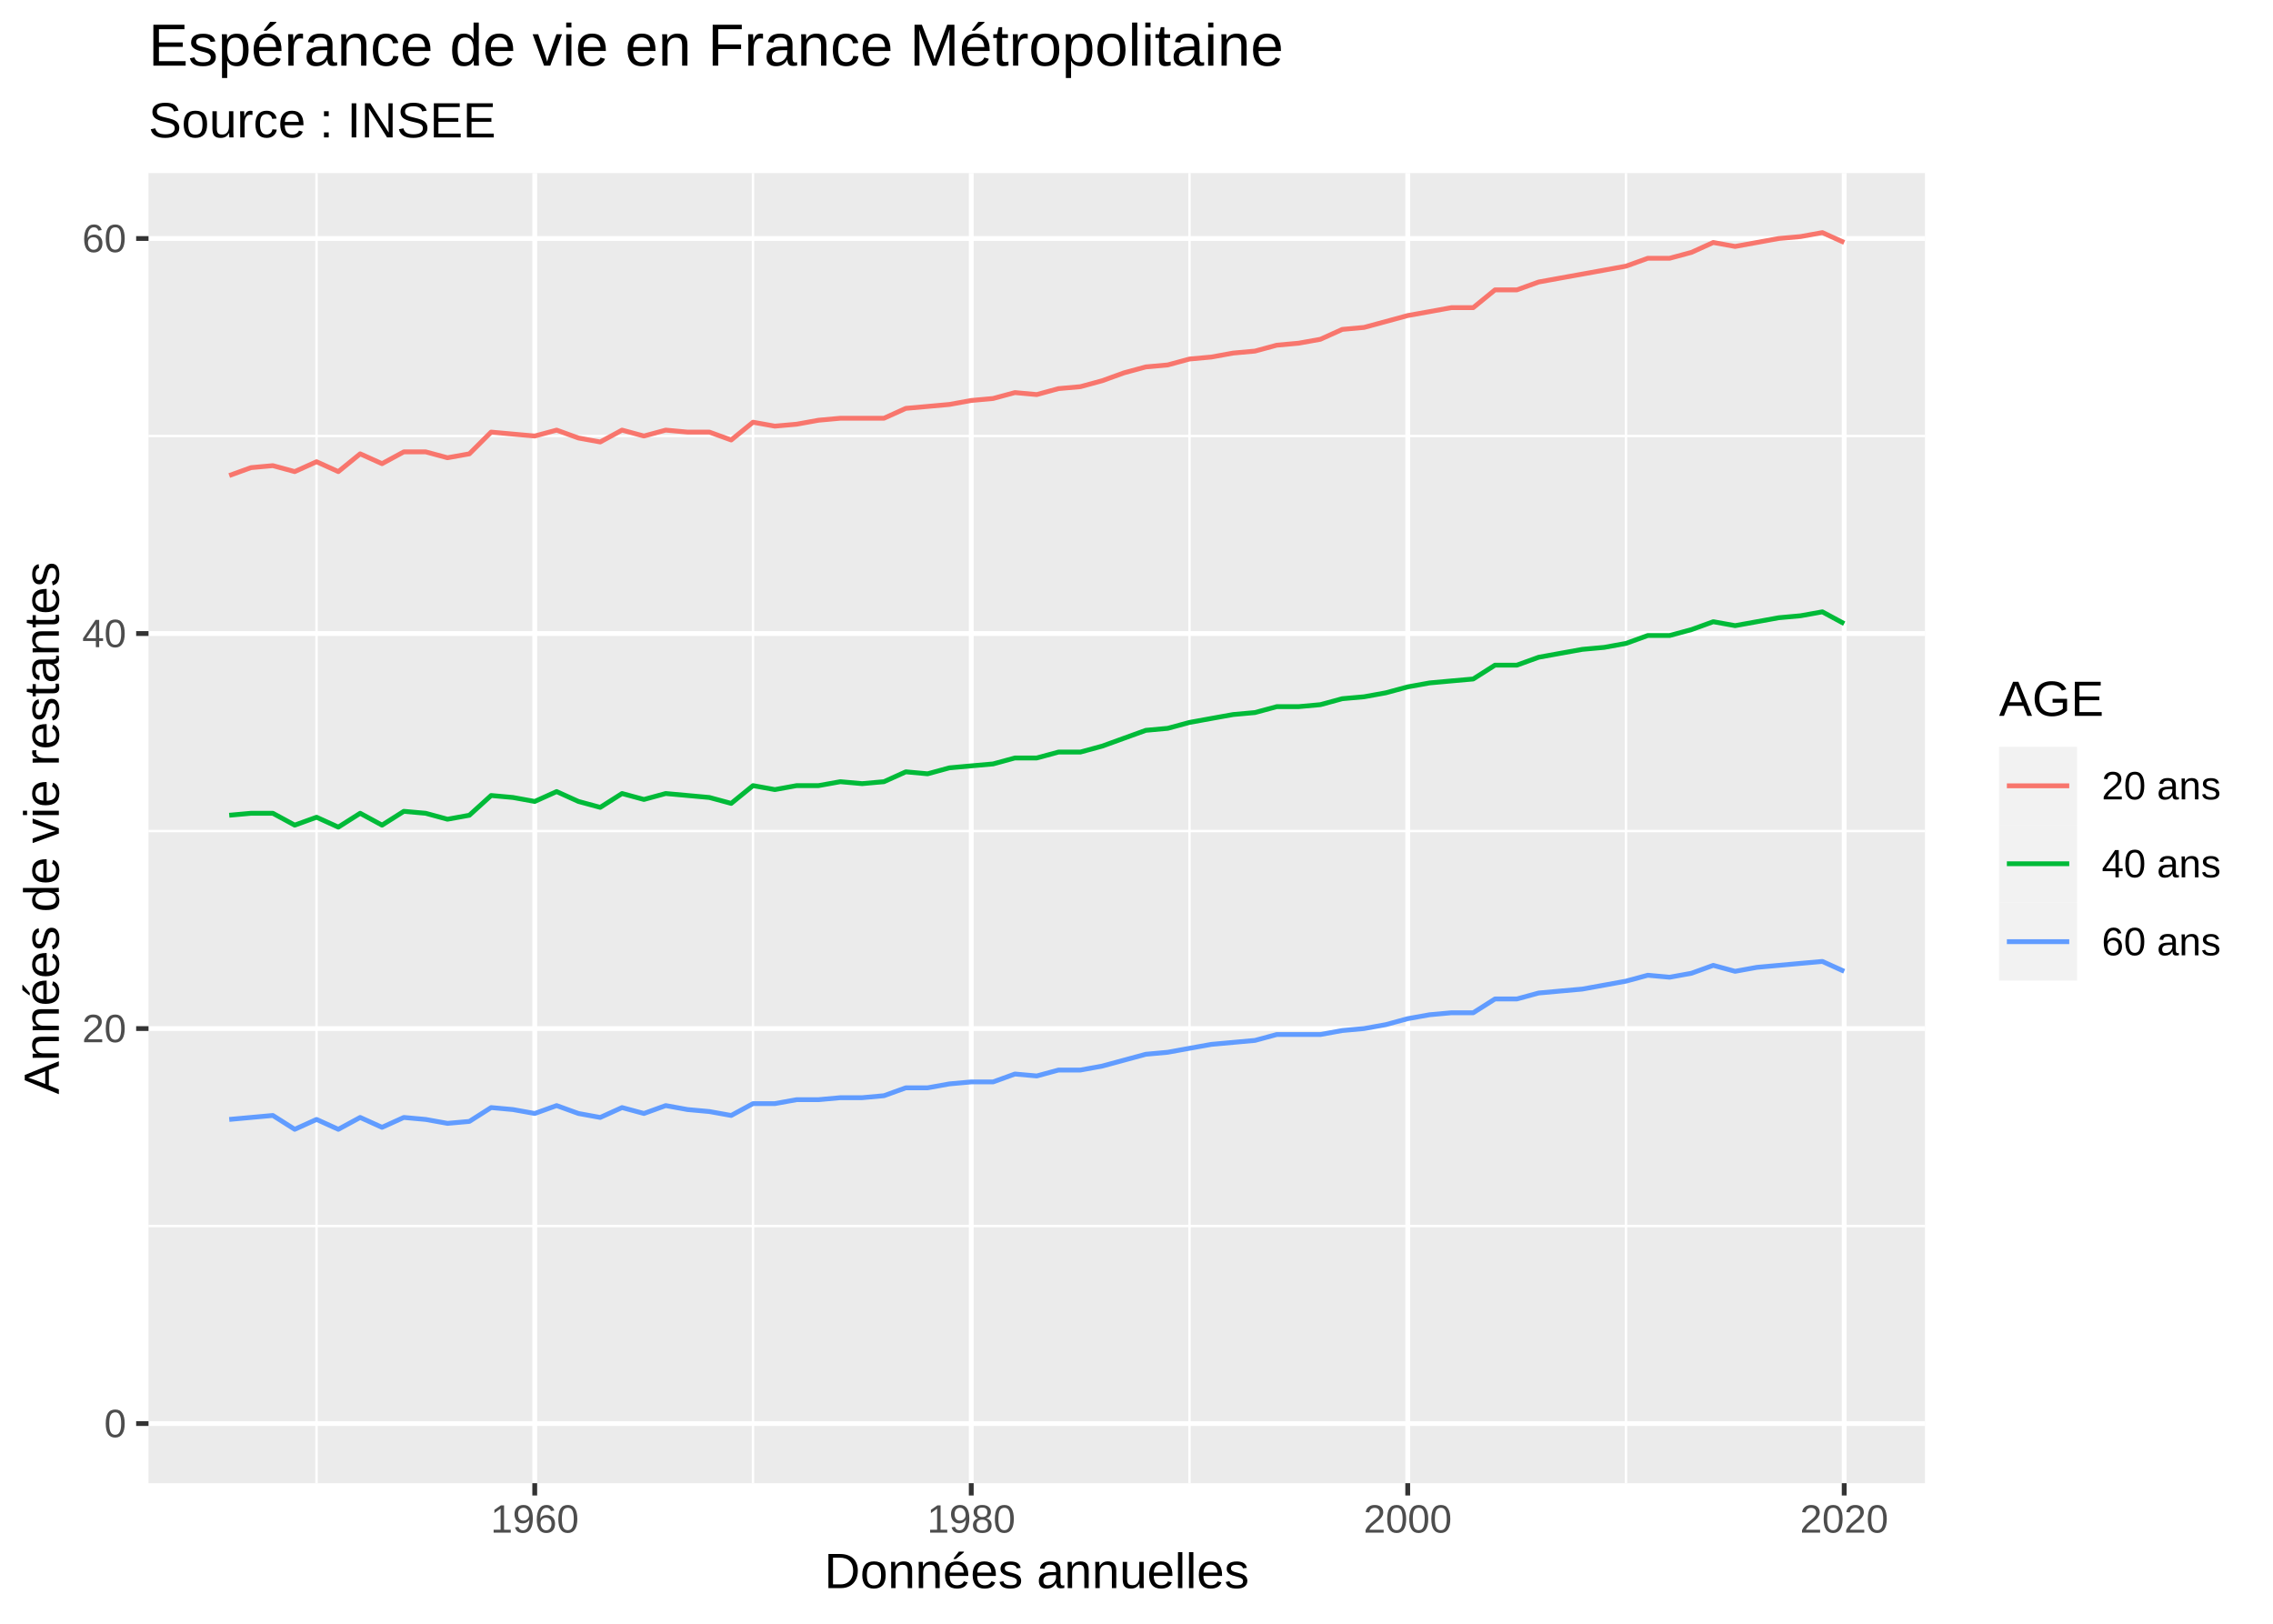
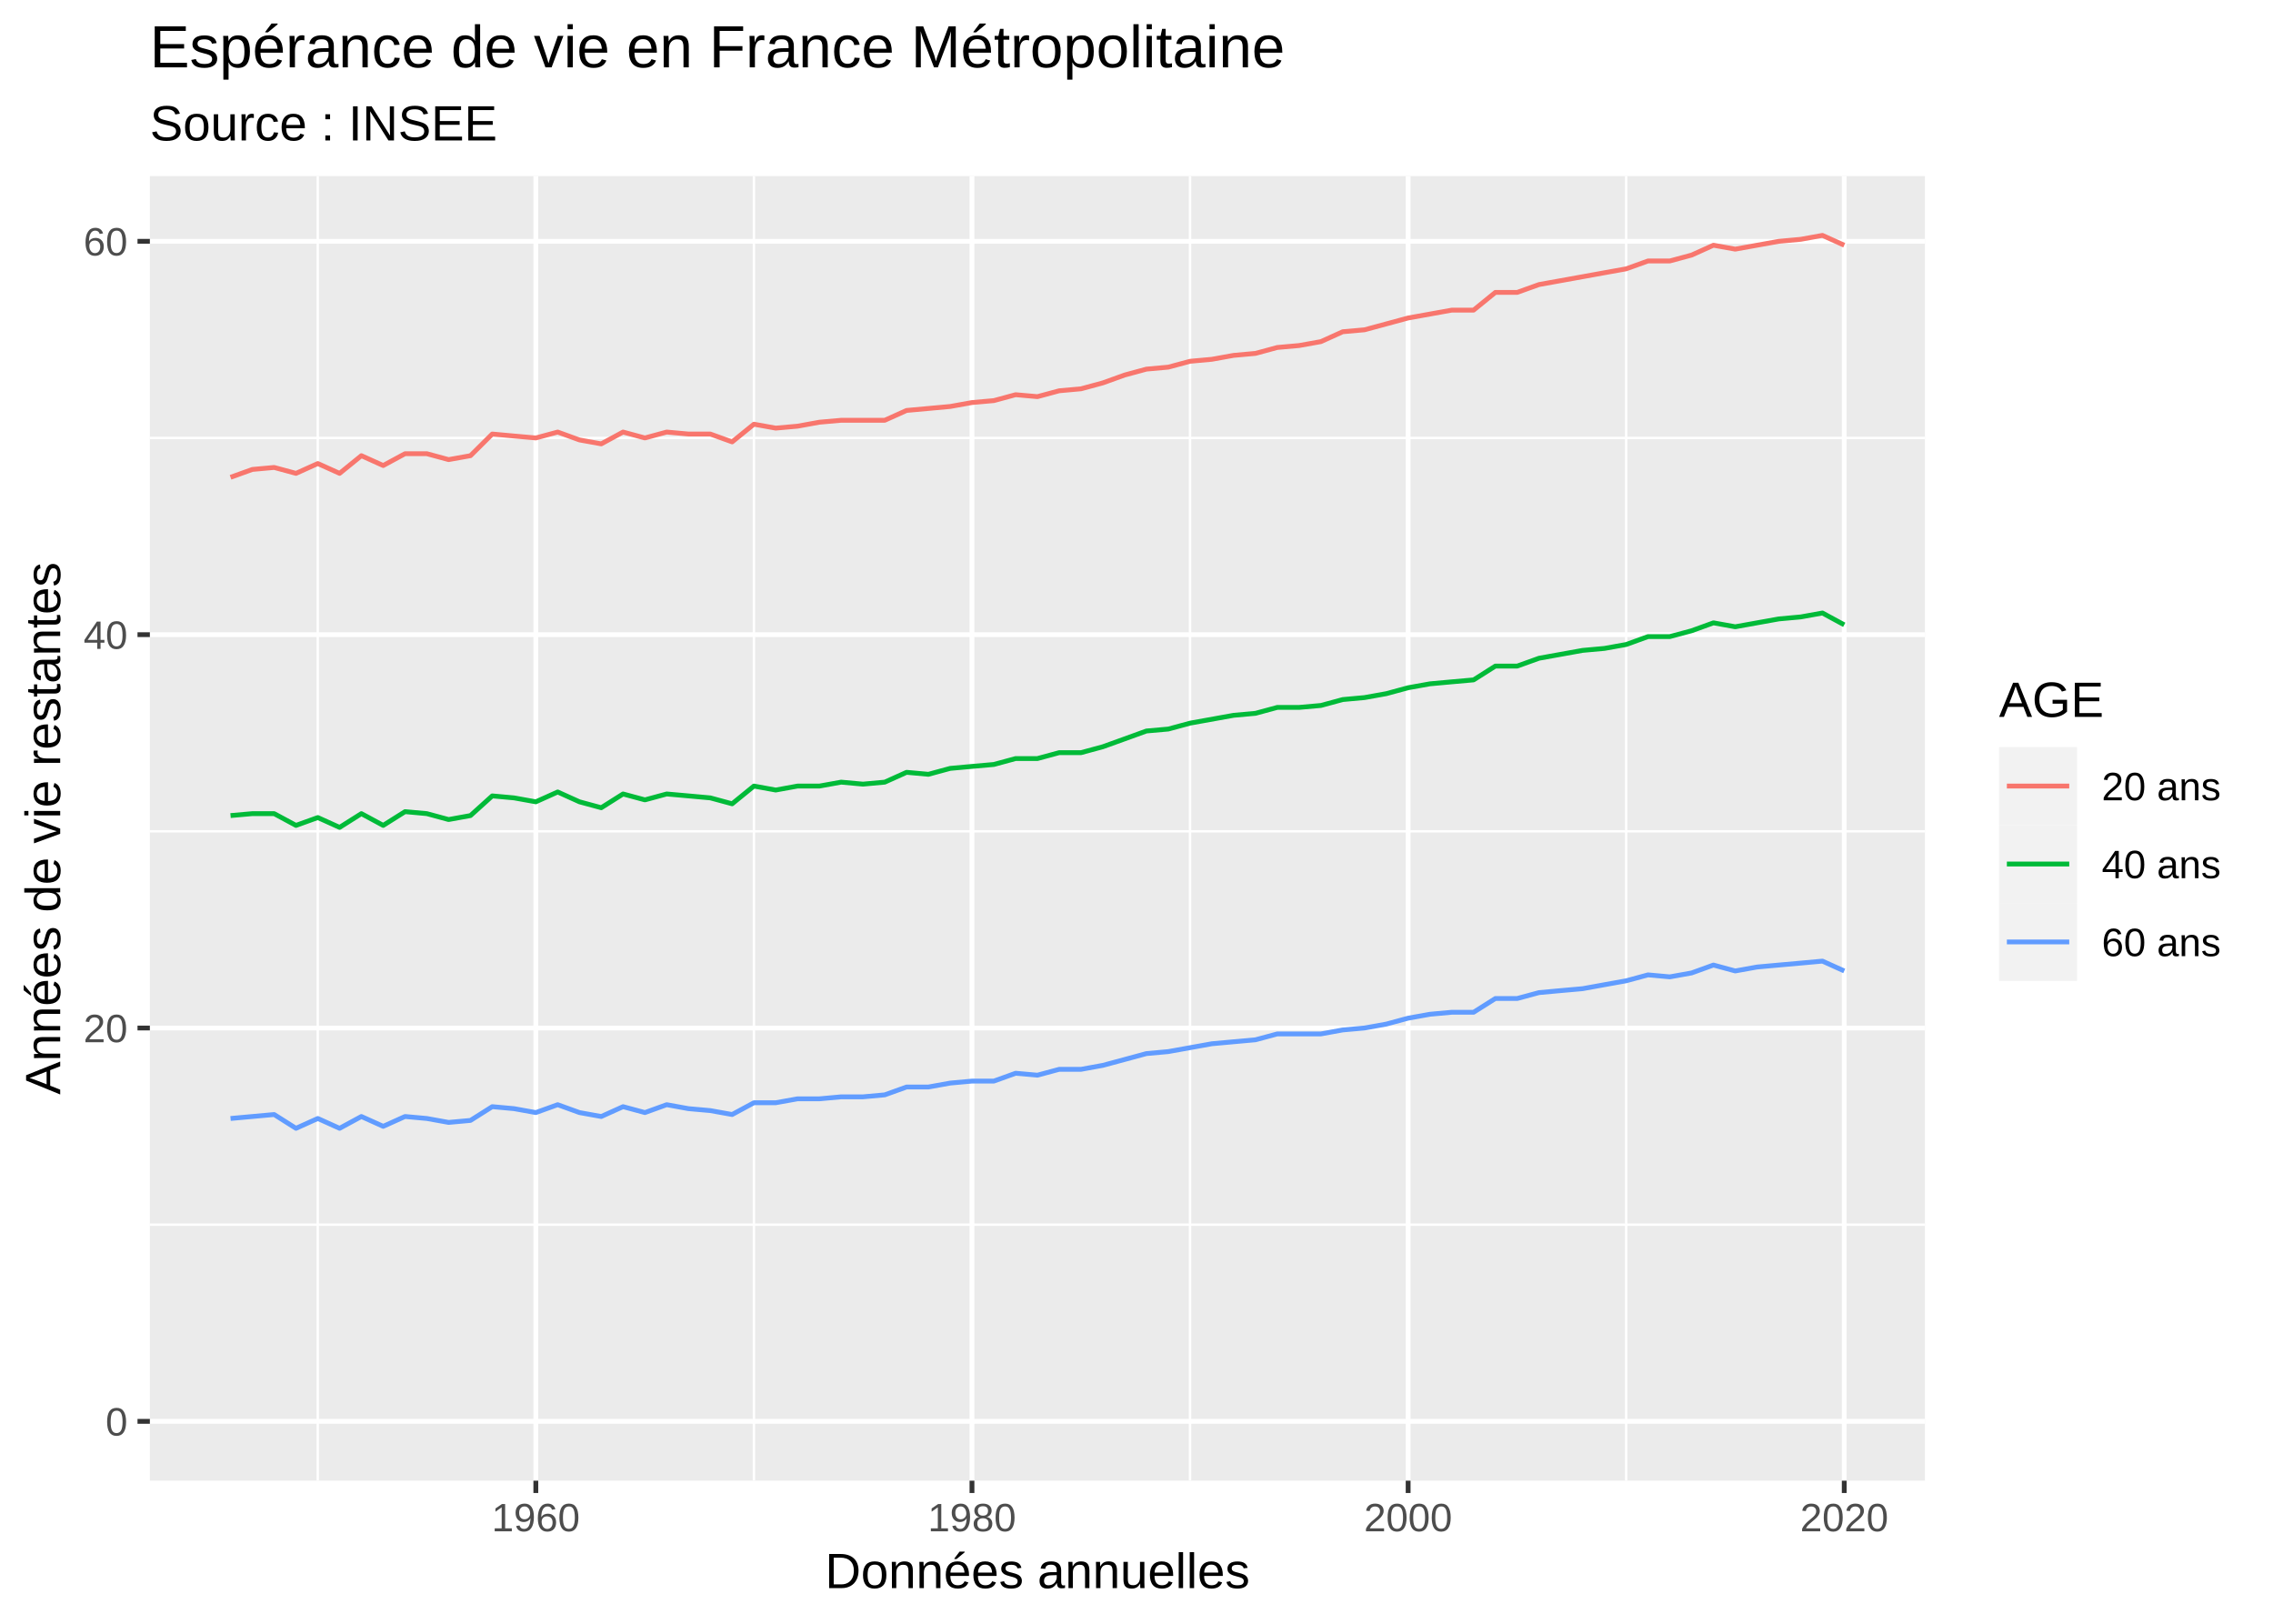
<svg xmlns="http://www.w3.org/2000/svg" viewBox="0 0 504.00 360.00">
  <defs>
    <style type="text/css">
    line, polyline, polygon, path, rect, circle {
      fill: none;
      stroke: #000000;
      stroke-linecap: round;
      stroke-linejoin: round;
      stroke-miterlimit: 10.00;
    }
  </style>
  </defs>
  <rect width="100%" height="100%" style="stroke: none; fill: #FFFFFF;" />
-   <rect x="0.00" y="0.00" width="504.00" height="360.00" style="stroke-width: 1.07; stroke: #FFFFFF; fill: #FFFFFF;" />
+   <rect x="0" y="0.00" width="504.00" height="360.00" style="stroke-width: 1.07; stroke: #FFFFFF; fill: #FFFFFF;" />
  <defs>
-     <clipPath id="cpMzIuOTN8NDI2LjgzfDMyOC44M3wzOC4zNw==">
-       <rect x="32.93" y="38.37" width="393.90" height="290.46" />
+     <clipPath id="cpMzMuMjN8NDI2LjgzfDMyOC4yOHwzOS4wNA==">
+       <rect x="33.23" y="39.04" width="393.59" height="289.23" />
    </clipPath>
  </defs>
-   <rect x="32.93" y="38.37" width="393.90" height="290.46" style="stroke-width: 1.07; stroke: none; fill: #EBEBEB;" clip-path="url(#cpMzIuOTN8NDI2LjgzfDMyOC44M3wzOC4zNw==)" />
-   <polyline points="32.93,271.83 426.83,271.83 " style="stroke-width: 0.53; stroke: #FFFFFF; stroke-linecap: butt;" clip-path="url(#cpMzIuOTN8NDI2LjgzfDMyOC44M3wzOC4zNw==)" />
-   <polyline points="32.93,184.25 426.83,184.25 " style="stroke-width: 0.53; stroke: #FFFFFF; stroke-linecap: butt;" clip-path="url(#cpMzIuOTN8NDI2LjgzfDMyOC44M3wzOC4zNw==)" />
-   <polyline points="32.93,96.67 426.83,96.67 " style="stroke-width: 0.53; stroke: #FFFFFF; stroke-linecap: butt;" clip-path="url(#cpMzIuOTN8NDI2LjgzfDMyOC44M3wzOC4zNw==)" />
-   <polyline points="70.18,328.83 70.18,38.37 " style="stroke-width: 0.53; stroke: #FFFFFF; stroke-linecap: butt;" clip-path="url(#cpMzIuOTN8NDI2LjgzfDMyOC44M3wzOC4zNw==)" />
-   <polyline points="166.96,328.83 166.96,38.37 " style="stroke-width: 0.53; stroke: #FFFFFF; stroke-linecap: butt;" clip-path="url(#cpMzIuOTN8NDI2LjgzfDMyOC44M3wzOC4zNw==)" />
-   <polyline points="263.75,328.83 263.75,38.37 " style="stroke-width: 0.53; stroke: #FFFFFF; stroke-linecap: butt;" clip-path="url(#cpMzIuOTN8NDI2LjgzfDMyOC44M3wzOC4zNw==)" />
-   <polyline points="360.53,328.83 360.53,38.37 " style="stroke-width: 0.53; stroke: #FFFFFF; stroke-linecap: butt;" clip-path="url(#cpMzIuOTN8NDI2LjgzfDMyOC44M3wzOC4zNw==)" />
-   <polyline points="32.93,315.62 426.83,315.62 " style="stroke-width: 1.07; stroke: #FFFFFF; stroke-linecap: butt;" clip-path="url(#cpMzIuOTN8NDI2LjgzfDMyOC44M3wzOC4zNw==)" />
-   <polyline points="32.93,228.04 426.83,228.04 " style="stroke-width: 1.07; stroke: #FFFFFF; stroke-linecap: butt;" clip-path="url(#cpMzIuOTN8NDI2LjgzfDMyOC44M3wzOC4zNw==)" />
-   <polyline points="32.93,140.46 426.83,140.46 " style="stroke-width: 1.07; stroke: #FFFFFF; stroke-linecap: butt;" clip-path="url(#cpMzIuOTN8NDI2LjgzfDMyOC44M3wzOC4zNw==)" />
-   <polyline points="32.93,52.88 426.83,52.88 " style="stroke-width: 1.07; stroke: #FFFFFF; stroke-linecap: butt;" clip-path="url(#cpMzIuOTN8NDI2LjgzfDMyOC44M3wzOC4zNw==)" />
-   <polyline points="118.57,328.83 118.57,38.37 " style="stroke-width: 1.07; stroke: #FFFFFF; stroke-linecap: butt;" clip-path="url(#cpMzIuOTN8NDI2LjgzfDMyOC44M3wzOC4zNw==)" />
-   <polyline points="215.36,328.83 215.36,38.37 " style="stroke-width: 1.07; stroke: #FFFFFF; stroke-linecap: butt;" clip-path="url(#cpMzIuOTN8NDI2LjgzfDMyOC44M3wzOC4zNw==)" />
-   <polyline points="312.14,328.83 312.14,38.37 " style="stroke-width: 1.07; stroke: #FFFFFF; stroke-linecap: butt;" clip-path="url(#cpMzIuOTN8NDI2LjgzfDMyOC44M3wzOC4zNw==)" />
-   <polyline points="408.92,328.83 408.92,38.37 " style="stroke-width: 1.07; stroke: #FFFFFF; stroke-linecap: butt;" clip-path="url(#cpMzIuOTN8NDI2LjgzfDMyOC44M3wzOC4zNw==)" />
-   <polyline points="50.83,105.43 55.67,103.68 60.50,103.24 65.35,104.56 70.19,102.37 75.02,104.56 79.86,100.62 84.71,102.80 89.54,100.18 94.38,100.18 99.22,101.49 104.07,100.62 108.90,95.80 113.74,96.24 118.57,96.67 123.42,95.36 128.26,97.11 133.09,97.99 137.93,95.36 142.78,96.67 147.61,95.36 152.45,95.80 157.29,95.80 162.13,97.55 166.97,93.61 171.81,94.48 176.64,94.05 181.49,93.17 186.33,92.73 191.16,92.73 196.00,92.73 200.85,90.54 205.68,90.11 210.52,89.67 215.36,88.79 220.20,88.35 225.04,87.04 229.88,87.48 234.71,86.16 239.56,85.73 244.40,84.41 249.23,82.66 254.07,81.35 258.92,80.91 263.75,79.60 268.59,79.16 273.42,78.28 278.27,77.84 283.11,76.53 287.95,76.09 292.78,75.22 297.63,73.03 302.47,72.59 307.30,71.28 307.30,71.28 312.14,69.96 312.14,69.96 316.99,69.09 316.99,69.09 321.82,68.21 321.82,68.21 326.66,68.21 326.66,68.21 331.49,64.27 331.49,64.27 336.34,64.27 336.34,64.27 341.18,62.52 341.18,62.52 346.02,61.64 346.02,61.64 350.85,60.77 350.85,60.77 355.70,59.89 355.70,59.89 360.54,59.01 360.54,59.01 365.37,57.26 365.37,57.26 370.21,57.26 370.21,57.26 375.06,55.95 375.06,55.95 379.89,53.76 379.89,53.76 384.73,54.64 384.73,54.64 389.56,53.76 389.56,53.76 394.41,52.88 394.41,52.88 399.25,52.45 399.25,52.45 404.08,51.57 404.08,51.57 408.92,53.76 " style="stroke-width: 1.07; stroke: #F8766D; stroke-linecap: butt;" clip-path="url(#cpMzIuOTN8NDI2LjgzfDMyOC44M3wzOC4zNw==)" />
-   <polyline points="50.83,180.75 55.67,180.31 60.50,180.31 65.35,182.94 70.19,181.19 75.02,183.38 79.86,180.31 84.71,182.94 89.54,179.88 94.38,180.31 99.22,181.63 104.07,180.75 108.90,176.37 113.74,176.81 118.57,177.69 123.42,175.50 128.26,177.69 133.09,179.00 137.93,175.93 142.78,177.25 147.61,175.93 152.45,176.37 157.29,176.81 162.13,178.12 166.97,174.18 171.81,175.06 176.64,174.18 181.49,174.18 186.33,173.31 191.16,173.74 196.00,173.31 200.85,171.12 205.68,171.56 210.52,170.24 215.36,169.80 220.20,169.37 225.04,168.05 229.88,168.05 234.71,166.74 239.56,166.74 244.40,165.42 249.23,163.67 254.07,161.92 258.92,161.48 263.75,160.17 268.59,159.29 273.42,158.42 278.27,157.98 283.11,156.67 287.95,156.67 292.78,156.23 297.63,154.91 302.47,154.48 307.30,153.60 307.30,153.60 312.14,152.29 312.14,152.29 316.99,151.41 316.99,151.41 321.82,150.97 321.82,150.97 326.66,150.54 326.66,150.54 331.49,147.47 331.49,147.47 336.34,147.47 336.34,147.47 341.18,145.72 341.18,145.72 346.02,144.84 346.02,144.84 350.85,143.97 350.85,143.97 355.70,143.53 355.70,143.53 360.54,142.65 360.54,142.65 365.37,140.90 365.37,140.90 370.21,140.90 370.21,140.90 375.06,139.59 375.06,139.59 379.89,137.84 379.89,137.84 384.73,138.71 384.73,138.71 389.56,137.84 389.56,137.84 394.41,136.96 394.41,136.96 399.25,136.52 399.25,136.52 404.08,135.65 404.08,135.65 408.92,138.27 " style="stroke-width: 1.07; stroke: #00BA38; stroke-linecap: butt;" clip-path="url(#cpMzIuOTN8NDI2LjgzfDMyOC44M3wzOC4zNw==)" />
-   <polyline points="50.83,248.19 55.67,247.75 60.50,247.31 65.35,250.38 70.19,248.19 75.02,250.38 79.86,247.75 84.71,249.94 89.54,247.75 94.38,248.19 99.22,249.06 104.07,248.63 108.90,245.56 113.74,246.00 118.57,246.87 123.42,245.12 128.26,246.87 133.09,247.75 137.93,245.56 142.78,246.87 147.61,245.12 152.45,246.00 157.29,246.44 162.13,247.31 166.97,244.68 171.81,244.68 176.64,243.81 181.49,243.81 186.33,243.37 191.16,243.37 196.00,242.93 200.85,241.18 205.68,241.18 210.52,240.31 215.36,239.87 220.20,239.87 225.04,238.12 229.88,238.55 234.71,237.24 239.56,237.24 244.40,236.36 249.23,235.05 254.07,233.74 258.92,233.30 263.75,232.42 268.59,231.55 273.42,231.11 278.27,230.67 283.11,229.36 287.95,229.36 292.78,229.36 297.63,228.48 302.47,228.04 307.30,227.17 307.30,227.17 312.14,225.85 312.14,225.85 316.99,224.98 316.99,224.98 321.82,224.54 321.82,224.54 326.66,224.54 326.66,224.54 331.49,221.48 331.49,221.48 336.34,221.48 336.34,221.48 341.18,220.16 341.18,220.16 346.02,219.72 346.02,219.72 350.85,219.29 350.85,219.29 355.70,218.41 355.70,218.41 360.54,217.53 360.54,217.53 365.37,216.22 365.37,216.22 370.21,216.66 370.21,216.66 375.06,215.78 375.06,215.78 379.89,214.03 379.89,214.03 384.73,215.35 384.73,215.35 389.56,214.47 389.56,214.47 394.41,214.03 394.41,214.03 399.25,213.59 399.25,213.59 404.08,213.16 404.08,213.16 408.92,215.35 " style="stroke-width: 1.07; stroke: #619CFF; stroke-linecap: butt;" clip-path="url(#cpMzIuOTN8NDI2LjgzfDMyOC44M3wzOC4zNw==)" />
+   <rect x="33.23" y="39.04" width="393.59" height="289.23" style="stroke-width: 1.07; stroke: none; fill: #EBEBEB;" clip-path="url(#cpMzMuMjN8NDI2LjgzfDMyOC4yOHwzOS4wNA==)" />
+   <polyline points="33.23,271.52 426.83,271.52 " style="stroke-width: 0.53; stroke: #FFFFFF; stroke-linecap: butt;" clip-path="url(#cpMzMuMjN8NDI2LjgzfDMyOC4yOHwzOS4wNA==)" />
+   <polyline points="33.23,184.31 426.83,184.31 " style="stroke-width: 0.53; stroke: #FFFFFF; stroke-linecap: butt;" clip-path="url(#cpMzMuMjN8NDI2LjgzfDMyOC4yOHwzOS4wNA==)" />
+   <polyline points="33.23,97.10 426.83,97.10 " style="stroke-width: 0.53; stroke: #FFFFFF; stroke-linecap: butt;" clip-path="url(#cpMzMuMjN8NDI2LjgzfDMyOC4yOHwzOS4wNA==)" />
+   <polyline points="70.46,328.28 70.46,39.04 " style="stroke-width: 0.53; stroke: #FFFFFF; stroke-linecap: butt;" clip-path="url(#cpMzMuMjN8NDI2LjgzfDMyOC4yOHwzOS4wNA==)" />
+   <polyline points="167.17,328.28 167.17,39.04 " style="stroke-width: 0.53; stroke: #FFFFFF; stroke-linecap: butt;" clip-path="url(#cpMzMuMjN8NDI2LjgzfDMyOC4yOHwzOS4wNA==)" />
+   <polyline points="263.87,328.28 263.87,39.04 " style="stroke-width: 0.53; stroke: #FFFFFF; stroke-linecap: butt;" clip-path="url(#cpMzMuMjN8NDI2LjgzfDMyOC4yOHwzOS4wNA==)" />
+   <polyline points="360.58,328.28 360.58,39.04 " style="stroke-width: 0.53; stroke: #FFFFFF; stroke-linecap: butt;" clip-path="url(#cpMzMuMjN8NDI2LjgzfDMyOC4yOHwzOS4wNA==)" />
+   <polyline points="33.23,315.13 426.83,315.13 " style="stroke-width: 1.07; stroke: #FFFFFF; stroke-linecap: butt;" clip-path="url(#cpMzMuMjN8NDI2LjgzfDMyOC4yOHwzOS4wNA==)" />
+   <polyline points="33.23,227.92 426.83,227.92 " style="stroke-width: 1.07; stroke: #FFFFFF; stroke-linecap: butt;" clip-path="url(#cpMzMuMjN8NDI2LjgzfDMyOC4yOHwzOS4wNA==)" />
+   <polyline points="33.23,140.71 426.83,140.71 " style="stroke-width: 1.07; stroke: #FFFFFF; stroke-linecap: butt;" clip-path="url(#cpMzMuMjN8NDI2LjgzfDMyOC4yOHwzOS4wNA==)" />
+   <polyline points="33.23,53.50 426.83,53.50 " style="stroke-width: 1.07; stroke: #FFFFFF; stroke-linecap: butt;" clip-path="url(#cpMzMuMjN8NDI2LjgzfDMyOC4yOHwzOS4wNA==)" />
+   <polyline points="118.81,328.28 118.81,39.04 " style="stroke-width: 1.07; stroke: #FFFFFF; stroke-linecap: butt;" clip-path="url(#cpMzMuMjN8NDI2LjgzfDMyOC4yOHwzOS4wNA==)" />
+   <polyline points="215.52,328.28 215.52,39.04 " style="stroke-width: 1.07; stroke: #FFFFFF; stroke-linecap: butt;" clip-path="url(#cpMzMuMjN8NDI2LjgzfDMyOC4yOHwzOS4wNA==)" />
+   <polyline points="312.23,328.28 312.23,39.04 " style="stroke-width: 1.07; stroke: #FFFFFF; stroke-linecap: butt;" clip-path="url(#cpMzMuMjN8NDI2LjgzfDMyOC4yOHwzOS4wNA==)" />
+   <polyline points="408.93,328.28 408.93,39.04 " style="stroke-width: 1.07; stroke: #FFFFFF; stroke-linecap: butt;" clip-path="url(#cpMzMuMjN8NDI2LjgzfDMyOC4yOHwzOS4wNA==)" />
+   <polyline points="51.12,105.82 55.96,104.08 60.79,103.64 65.63,104.95 70.47,102.77 75.30,104.95 80.13,101.03 84.97,103.21 89.81,100.59 94.64,100.59 99.47,101.90 104.32,101.03 109.15,96.23 113.98,96.67 118.81,97.10 123.66,95.79 128.49,97.54 133.32,98.41 138.15,95.79 143.00,97.10 147.83,95.79 152.66,96.23 157.50,96.23 162.34,97.97 167.17,94.05 172.00,94.92 176.84,94.49 181.68,93.61 186.51,93.18 191.35,93.18 196.18,93.18 201.02,91.00 205.86,90.56 210.69,90.12 215.52,89.25 220.37,88.82 225.20,87.51 230.03,87.94 234.86,86.64 239.71,86.20 244.54,84.89 249.37,83.15 254.20,81.84 259.05,81.40 263.88,80.10 268.71,79.66 273.54,78.79 278.39,78.35 283.22,77.04 288.05,76.61 292.89,75.74 297.73,73.55 302.56,73.12 307.40,71.81 307.40,71.81 312.23,70.50 312.23,70.50 317.07,69.63 317.07,69.63 321.90,68.76 321.90,68.76 326.74,68.76 326.74,68.76 331.57,64.83 331.57,64.83 336.41,64.83 336.41,64.83 341.25,63.09 341.25,63.09 346.08,62.22 346.08,62.22 350.91,61.35 350.91,61.35 355.76,60.47 355.76,60.47 360.59,59.60 360.59,59.60 365.42,57.86 365.42,57.86 370.25,57.86 370.25,57.86 375.10,56.55 375.10,56.55 379.93,54.37 379.93,54.37 384.76,55.24 384.76,55.24 389.59,54.37 389.59,54.37 394.44,53.50 394.44,53.50 399.27,53.06 399.27,53.06 404.10,52.19 404.10,52.19 408.93,54.37 " style="stroke-width: 1.07; stroke: #F8766D; stroke-linecap: butt;" clip-path="url(#cpMzMuMjN8NDI2LjgzfDMyOC4yOHwzOS4wNA==)" />
+   <polyline points="51.12,180.82 55.96,180.39 60.79,180.39 65.63,183.00 70.47,181.26 75.30,183.44 80.13,180.39 84.97,183.00 89.81,179.95 94.64,180.39 99.47,181.70 104.32,180.82 109.15,176.46 113.98,176.90 118.81,177.77 123.66,175.59 128.49,177.77 133.32,179.08 138.15,176.03 143.00,177.34 147.83,176.03 152.66,176.46 157.50,176.90 162.34,178.21 167.17,174.28 172.00,175.16 176.84,174.28 181.68,174.28 186.51,173.41 191.35,173.85 196.18,173.41 201.02,171.23 205.86,171.67 210.69,170.36 215.52,169.92 220.37,169.49 225.20,168.18 230.03,168.18 234.86,166.87 239.71,166.87 244.54,165.56 249.37,163.82 254.20,162.07 259.05,161.64 263.88,160.33 268.71,159.46 273.54,158.59 278.39,158.15 283.22,156.84 288.05,156.84 292.89,156.41 297.73,155.10 302.56,154.66 307.40,153.79 307.40,153.79 312.23,152.48 312.23,152.48 317.07,151.61 317.07,151.61 321.90,151.17 321.90,151.17 326.74,150.74 326.74,150.74 331.57,147.68 331.57,147.68 336.41,147.68 336.41,147.68 341.25,145.94 341.25,145.94 346.08,145.07 346.08,145.07 350.91,144.20 350.91,144.20 355.76,143.76 355.76,143.76 360.59,142.89 360.59,142.89 365.42,141.14 365.42,141.14 370.25,141.14 370.25,141.14 375.10,139.84 375.10,139.84 379.93,138.09 379.93,138.09 384.76,138.96 384.76,138.96 389.59,138.09 389.59,138.09 394.44,137.22 394.44,137.22 399.27,136.78 399.27,136.78 404.10,135.91 404.10,135.91 408.93,138.53 " style="stroke-width: 1.07; stroke: #00BA38; stroke-linecap: butt;" clip-path="url(#cpMzMuMjN8NDI2LjgzfDMyOC4yOHwzOS4wNA==)" />
+   <polyline points="51.12,247.98 55.96,247.54 60.79,247.10 65.63,250.16 70.47,247.98 75.30,250.16 80.13,247.54 84.97,249.72 89.81,247.54 94.64,247.98 99.47,248.85 104.32,248.41 109.15,245.36 113.98,245.80 118.81,246.67 123.66,244.92 128.49,246.67 133.32,247.54 138.15,245.36 143.00,246.67 147.83,244.92 152.66,245.80 157.50,246.23 162.34,247.10 167.17,244.49 172.00,244.49 176.84,243.62 181.68,243.62 186.51,243.18 191.35,243.18 196.18,242.74 201.02,241.00 205.86,241.00 210.69,240.13 215.52,239.69 220.37,239.69 225.20,237.95 230.03,238.38 234.86,237.08 239.71,237.08 244.54,236.20 249.37,234.90 254.20,233.59 259.05,233.15 263.88,232.28 268.71,231.41 273.54,230.97 278.39,230.53 283.22,229.23 288.05,229.23 292.89,229.23 297.73,228.35 302.56,227.92 307.40,227.05 307.40,227.05 312.23,225.74 312.23,225.74 317.07,224.87 317.07,224.87 321.90,224.43 321.90,224.43 326.74,224.43 326.74,224.43 331.57,221.38 331.57,221.38 336.41,221.38 336.41,221.38 341.25,220.07 341.25,220.07 346.08,219.63 346.08,219.63 350.91,219.20 350.91,219.20 355.76,218.32 355.76,218.32 360.59,217.45 360.59,217.45 365.42,216.14 365.42,216.14 370.25,216.58 370.25,216.58 375.10,215.71 375.10,215.71 379.93,213.96 379.93,213.96 384.76,215.27 384.76,215.27 389.59,214.40 389.59,214.40 394.44,213.96 394.44,213.96 399.27,213.53 399.27,213.53 404.10,213.09 404.10,213.09 408.93,215.27 " style="stroke-width: 1.07; stroke: #619CFF; stroke-linecap: butt;" clip-path="url(#cpMzMuMjN8NDI2LjgzfDMyOC4yOHwzOS4wNA==)" />
  <defs>
    <clipPath id="cpMC4wMHw1MDQuMDB8MzYwLjAwfDAuMDA=">
      <rect x="0.00" y="0.00" width="504.00" height="360.00" />
    </clipPath>
  </defs>
  <g clip-path="url(#cpMC4wMHw1MDQuMDB8MzYwLjAwfDAuMDA=)">
-     <text x="23.10" y="318.65" style="font-size: 8.80px; fill: #4D4D4D; font-family: Liberation Sans;" textLength="4.89px" lengthAdjust="spacingAndGlyphs">0</text>
+     <text x="23.41" y="318.28" style="font-size: 8.80px; fill: #4D4D4D; font-family: Arial;" textLength="4.89px" lengthAdjust="spacingAndGlyphs">0</text>
  </g>
  <g clip-path="url(#cpMC4wMHw1MDQuMDB8MzYwLjAwfDAuMDA=)">
-     <text x="18.21" y="231.07" style="font-size: 8.80px; fill: #4D4D4D; font-family: Liberation Sans;" textLength="9.79px" lengthAdjust="spacingAndGlyphs">20</text>
+     <text x="18.51" y="231.07" style="font-size: 8.80px; fill: #4D4D4D; font-family: Arial;" textLength="9.79px" lengthAdjust="spacingAndGlyphs">20</text>
  </g>
  <g clip-path="url(#cpMC4wMHw1MDQuMDB8MzYwLjAwfDAuMDA=)">
-     <text x="18.21" y="143.49" style="font-size: 8.80px; fill: #4D4D4D; font-family: Liberation Sans;" textLength="9.79px" lengthAdjust="spacingAndGlyphs">40</text>
+     <text x="18.51" y="143.86" style="font-size: 8.80px; fill: #4D4D4D; font-family: Arial;" textLength="9.79px" lengthAdjust="spacingAndGlyphs">40</text>
  </g>
  <g clip-path="url(#cpMC4wMHw1MDQuMDB8MzYwLjAwfDAuMDA=)">
-     <text x="18.21" y="55.91" style="font-size: 8.80px; fill: #4D4D4D; font-family: Liberation Sans;" textLength="9.79px" lengthAdjust="spacingAndGlyphs">60</text>
+     <text x="18.51" y="56.65" style="font-size: 8.80px; fill: #4D4D4D; font-family: Arial;" textLength="9.79px" lengthAdjust="spacingAndGlyphs">60</text>
  </g>
-   <polyline points="30.19,315.62 32.93,315.62 " style="stroke-width: 1.07; stroke: #333333; stroke-linecap: butt;" clip-path="url(#cpMC4wMHw1MDQuMDB8MzYwLjAwfDAuMDA=)" />
-   <polyline points="30.19,228.04 32.93,228.04 " style="stroke-width: 1.07; stroke: #333333; stroke-linecap: butt;" clip-path="url(#cpMC4wMHw1MDQuMDB8MzYwLjAwfDAuMDA=)" />
-   <polyline points="30.19,140.46 32.93,140.46 " style="stroke-width: 1.07; stroke: #333333; stroke-linecap: butt;" clip-path="url(#cpMC4wMHw1MDQuMDB8MzYwLjAwfDAuMDA=)" />
-   <polyline points="30.19,52.88 32.93,52.88 " style="stroke-width: 1.07; stroke: #333333; stroke-linecap: butt;" clip-path="url(#cpMC4wMHw1MDQuMDB8MzYwLjAwfDAuMDA=)" />
-   <polyline points="118.57,331.57 118.57,328.83 " style="stroke-width: 1.07; stroke: #333333; stroke-linecap: butt;" clip-path="url(#cpMC4wMHw1MDQuMDB8MzYwLjAwfDAuMDA=)" />
-   <polyline points="215.36,331.57 215.36,328.83 " style="stroke-width: 1.07; stroke: #333333; stroke-linecap: butt;" clip-path="url(#cpMC4wMHw1MDQuMDB8MzYwLjAwfDAuMDA=)" />
-   <polyline points="312.14,331.57 312.14,328.83 " style="stroke-width: 1.07; stroke: #333333; stroke-linecap: butt;" clip-path="url(#cpMC4wMHw1MDQuMDB8MzYwLjAwfDAuMDA=)" />
-   <polyline points="408.92,331.57 408.92,328.83 " style="stroke-width: 1.07; stroke: #333333; stroke-linecap: butt;" clip-path="url(#cpMC4wMHw1MDQuMDB8MzYwLjAwfDAuMDA=)" />
+   <polyline points="30.49,315.13 33.23,315.13 " style="stroke-width: 1.07; stroke: #333333; stroke-linecap: butt;" clip-path="url(#cpMC4wMHw1MDQuMDB8MzYwLjAwfDAuMDA=)" />
+   <polyline points="30.49,227.92 33.23,227.92 " style="stroke-width: 1.07; stroke: #333333; stroke-linecap: butt;" clip-path="url(#cpMC4wMHw1MDQuMDB8MzYwLjAwfDAuMDA=)" />
+   <polyline points="30.49,140.71 33.23,140.71 " style="stroke-width: 1.07; stroke: #333333; stroke-linecap: butt;" clip-path="url(#cpMC4wMHw1MDQuMDB8MzYwLjAwfDAuMDA=)" />
+   <polyline points="30.49,53.50 33.23,53.50 " style="stroke-width: 1.07; stroke: #333333; stroke-linecap: butt;" clip-path="url(#cpMC4wMHw1MDQuMDB8MzYwLjAwfDAuMDA=)" />
+   <polyline points="118.81,331.02 118.81,328.28 " style="stroke-width: 1.07; stroke: #333333; stroke-linecap: butt;" clip-path="url(#cpMC4wMHw1MDQuMDB8MzYwLjAwfDAuMDA=)" />
+   <polyline points="215.52,331.02 215.52,328.28 " style="stroke-width: 1.07; stroke: #333333; stroke-linecap: butt;" clip-path="url(#cpMC4wMHw1MDQuMDB8MzYwLjAwfDAuMDA=)" />
+   <polyline points="312.23,331.02 312.23,328.28 " style="stroke-width: 1.07; stroke: #333333; stroke-linecap: butt;" clip-path="url(#cpMC4wMHw1MDQuMDB8MzYwLjAwfDAuMDA=)" />
+   <polyline points="408.93,331.02 408.93,328.28 " style="stroke-width: 1.07; stroke: #333333; stroke-linecap: butt;" clip-path="url(#cpMC4wMHw1MDQuMDB8MzYwLjAwfDAuMDA=)" />
  <g clip-path="url(#cpMC4wMHw1MDQuMDB8MzYwLjAwfDAuMDA=)">
-     <text x="108.78" y="339.81" style="font-size: 8.80px; fill: #4D4D4D; font-family: Liberation Sans;" textLength="19.58px" lengthAdjust="spacingAndGlyphs">1960</text>
+     <text x="109.02" y="339.51" style="font-size: 8.80px; fill: #4D4D4D; font-family: Arial;" textLength="19.58px" lengthAdjust="spacingAndGlyphs">1960</text>
  </g>
  <g clip-path="url(#cpMC4wMHw1MDQuMDB8MzYwLjAwfDAuMDA=)">
-     <text x="205.57" y="339.81" style="font-size: 8.80px; fill: #4D4D4D; font-family: Liberation Sans;" textLength="19.58px" lengthAdjust="spacingAndGlyphs">1980</text>
+     <text x="205.73" y="339.51" style="font-size: 8.80px; fill: #4D4D4D; font-family: Arial;" textLength="19.58px" lengthAdjust="spacingAndGlyphs">1980</text>
  </g>
  <g clip-path="url(#cpMC4wMHw1MDQuMDB8MzYwLjAwfDAuMDA=)">
-     <text x="302.35" y="339.81" style="font-size: 8.80px; fill: #4D4D4D; font-family: Liberation Sans;" textLength="19.58px" lengthAdjust="spacingAndGlyphs">2000</text>
+     <text x="302.44" y="339.51" style="font-size: 8.80px; fill: #4D4D4D; font-family: Arial;" textLength="19.58px" lengthAdjust="spacingAndGlyphs">2000</text>
  </g>
  <g clip-path="url(#cpMC4wMHw1MDQuMDB8MzYwLjAwfDAuMDA=)">
-     <text x="399.13" y="339.81" style="font-size: 8.80px; fill: #4D4D4D; font-family: Liberation Sans;" textLength="19.58px" lengthAdjust="spacingAndGlyphs">2020</text>
+     <text x="399.15" y="339.51" style="font-size: 8.80px; fill: #4D4D4D; font-family: Arial;" textLength="19.58px" lengthAdjust="spacingAndGlyphs">2020</text>
  </g>
  <g clip-path="url(#cpMC4wMHw1MDQuMDB8MzYwLjAwfDAuMDA=)">
-     <text x="182.78" y="352.10" style="font-size: 11.00px; font-family: Liberation Sans;" textLength="94.18px" lengthAdjust="spacingAndGlyphs">Données annuelles</text>
+     <text x="182.94" y="352.10" style="font-size: 11.00px; font-family: Arial;" textLength="94.18px" lengthAdjust="spacingAndGlyphs">Données annuelles</text>
  </g>
  <g clip-path="url(#cpMC4wMHw1MDQuMDB8MzYwLjAwfDAuMDA=)">
-     <text transform="translate(13.05,242.61) rotate(-90)" style="font-size: 11.00px; font-family: Liberation Sans;" textLength="118.02px" lengthAdjust="spacingAndGlyphs">Années de vie restantes</text>
+     <text transform="translate(13.35,242.67) rotate(-90)" style="font-size: 11.00px; font-family: Arial;" textLength="118.02px" lengthAdjust="spacingAndGlyphs">Années de vie restantes</text>
  </g>
-   <rect x="437.78" y="144.30" width="60.74" height="78.60" style="stroke-width: 1.07; stroke: none; fill: #FFFFFF;" clip-path="url(#cpMC4wMHw1MDQuMDB8MzYwLjAwfDAuMDA=)" />
+   <rect x="437.78" y="144.36" width="60.74" height="78.60" style="stroke-width: 1.07; stroke: none; fill: #FFFFFF;" clip-path="url(#cpMC4wMHw1MDQuMDB8MzYwLjAwfDAuMDA=)" />
  <g clip-path="url(#cpMC4wMHw1MDQuMDB8MzYwLjAwfDAuMDA=)">
-     <text x="443.26" y="158.72" style="font-size: 11.00px; font-family: Liberation Sans;" textLength="23.23px" lengthAdjust="spacingAndGlyphs">AGE</text>
+     <text x="443.26" y="158.94" style="font-size: 11.00px; font-family: Arial;" textLength="23.23px" lengthAdjust="spacingAndGlyphs">AGE</text>
  </g>
-   <rect x="443.26" y="165.58" width="17.28" height="17.28" style="stroke-width: 1.07; stroke: none; fill: #F2F2F2;" clip-path="url(#cpMC4wMHw1MDQuMDB8MzYwLjAwfDAuMDA=)" />
-   <line x1="444.99" y1="174.22" x2="458.82" y2="174.22" style="stroke-width: 1.07; stroke: #F8766D; stroke-linecap: butt;" clip-path="url(#cpMC4wMHw1MDQuMDB8MzYwLjAwfDAuMDA=)" />
-   <rect x="443.26" y="182.86" width="17.28" height="17.28" style="stroke-width: 1.07; stroke: none; fill: #F2F2F2;" clip-path="url(#cpMC4wMHw1MDQuMDB8MzYwLjAwfDAuMDA=)" />
-   <line x1="444.99" y1="191.50" x2="458.82" y2="191.50" style="stroke-width: 1.07; stroke: #00BA38; stroke-linecap: butt;" clip-path="url(#cpMC4wMHw1MDQuMDB8MzYwLjAwfDAuMDA=)" />
-   <rect x="443.26" y="200.14" width="17.28" height="17.28" style="stroke-width: 1.07; stroke: none; fill: #F2F2F2;" clip-path="url(#cpMC4wMHw1MDQuMDB8MzYwLjAwfDAuMDA=)" />
-   <line x1="444.99" y1="208.78" x2="458.82" y2="208.78" style="stroke-width: 1.07; stroke: #619CFF; stroke-linecap: butt;" clip-path="url(#cpMC4wMHw1MDQuMDB8MzYwLjAwfDAuMDA=)" />
+   <rect x="443.26" y="165.64" width="17.28" height="17.28" style="stroke-width: 1.07; stroke: none; fill: #F2F2F2;" clip-path="url(#cpMC4wMHw1MDQuMDB8MzYwLjAwfDAuMDA=)" />
+   <line x1="444.99" y1="174.28" x2="458.82" y2="174.28" style="stroke-width: 1.07; stroke: #F8766D; stroke-linecap: butt;" clip-path="url(#cpMC4wMHw1MDQuMDB8MzYwLjAwfDAuMDA=)" />
+   <rect x="443.26" y="182.92" width="17.28" height="17.28" style="stroke-width: 1.07; stroke: none; fill: #F2F2F2;" clip-path="url(#cpMC4wMHw1MDQuMDB8MzYwLjAwfDAuMDA=)" />
+   <line x1="444.99" y1="191.56" x2="458.82" y2="191.56" style="stroke-width: 1.07; stroke: #00BA38; stroke-linecap: butt;" clip-path="url(#cpMC4wMHw1MDQuMDB8MzYwLjAwfDAuMDA=)" />
+   <rect x="443.26" y="200.20" width="17.28" height="17.28" style="stroke-width: 1.07; stroke: none; fill: #F2F2F2;" clip-path="url(#cpMC4wMHw1MDQuMDB8MzYwLjAwfDAuMDA=)" />
+   <line x1="444.99" y1="208.84" x2="458.82" y2="208.84" style="stroke-width: 1.07; stroke: #619CFF; stroke-linecap: butt;" clip-path="url(#cpMC4wMHw1MDQuMDB8MzYwLjAwfDAuMDA=)" />
  <g clip-path="url(#cpMC4wMHw1MDQuMDB8MzYwLjAwfDAuMDA=)">
-     <text x="466.02" y="177.24" style="font-size: 8.80px; font-family: Liberation Sans;" textLength="26.42px" lengthAdjust="spacingAndGlyphs">20 ans</text>
+     <text x="466.02" y="177.43" style="font-size: 8.80px; font-family: Arial;" textLength="26.42px" lengthAdjust="spacingAndGlyphs">20 ans</text>
  </g>
  <g clip-path="url(#cpMC4wMHw1MDQuMDB8MzYwLjAwfDAuMDA=)">
-     <text x="466.02" y="194.52" style="font-size: 8.80px; font-family: Liberation Sans;" textLength="26.42px" lengthAdjust="spacingAndGlyphs">40 ans</text>
+     <text x="466.02" y="194.71" style="font-size: 8.80px; font-family: Arial;" textLength="26.42px" lengthAdjust="spacingAndGlyphs">40 ans</text>
  </g>
  <g clip-path="url(#cpMC4wMHw1MDQuMDB8MzYwLjAwfDAuMDA=)">
-     <text x="466.02" y="211.80" style="font-size: 8.80px; font-family: Liberation Sans;" textLength="26.42px" lengthAdjust="spacingAndGlyphs">60 ans</text>
+     <text x="466.02" y="211.99" style="font-size: 8.80px; font-family: Arial;" textLength="26.42px" lengthAdjust="spacingAndGlyphs">60 ans</text>
  </g>
  <g clip-path="url(#cpMC4wMHw1MDQuMDB8MzYwLjAwfDAuMDA=)">
-     <text x="32.93" y="30.47" style="font-size: 11.00px; font-family: Liberation Sans;" textLength="77.03px" lengthAdjust="spacingAndGlyphs">Source : INSEE</text>
+     <text x="33.23" y="31.14" style="font-size: 11.00px; font-family: Arial;" textLength="77.03px" lengthAdjust="spacingAndGlyphs">Source : INSEE</text>
  </g>
  <g clip-path="url(#cpMC4wMHw1MDQuMDB8MzYwLjAwfDAuMDA=)">
-     <text x="32.93" y="14.56" style="font-size: 13.20px; font-family: Liberation Sans;" textLength="251.68px" lengthAdjust="spacingAndGlyphs">Espérance de vie en France Métropolitaine</text>
+     <text x="33.23" y="14.93" style="font-size: 13.20px; font-family: Arial;" textLength="251.68px" lengthAdjust="spacingAndGlyphs">Espérance de vie en France Métropolitaine</text>
  </g>
</svg>
